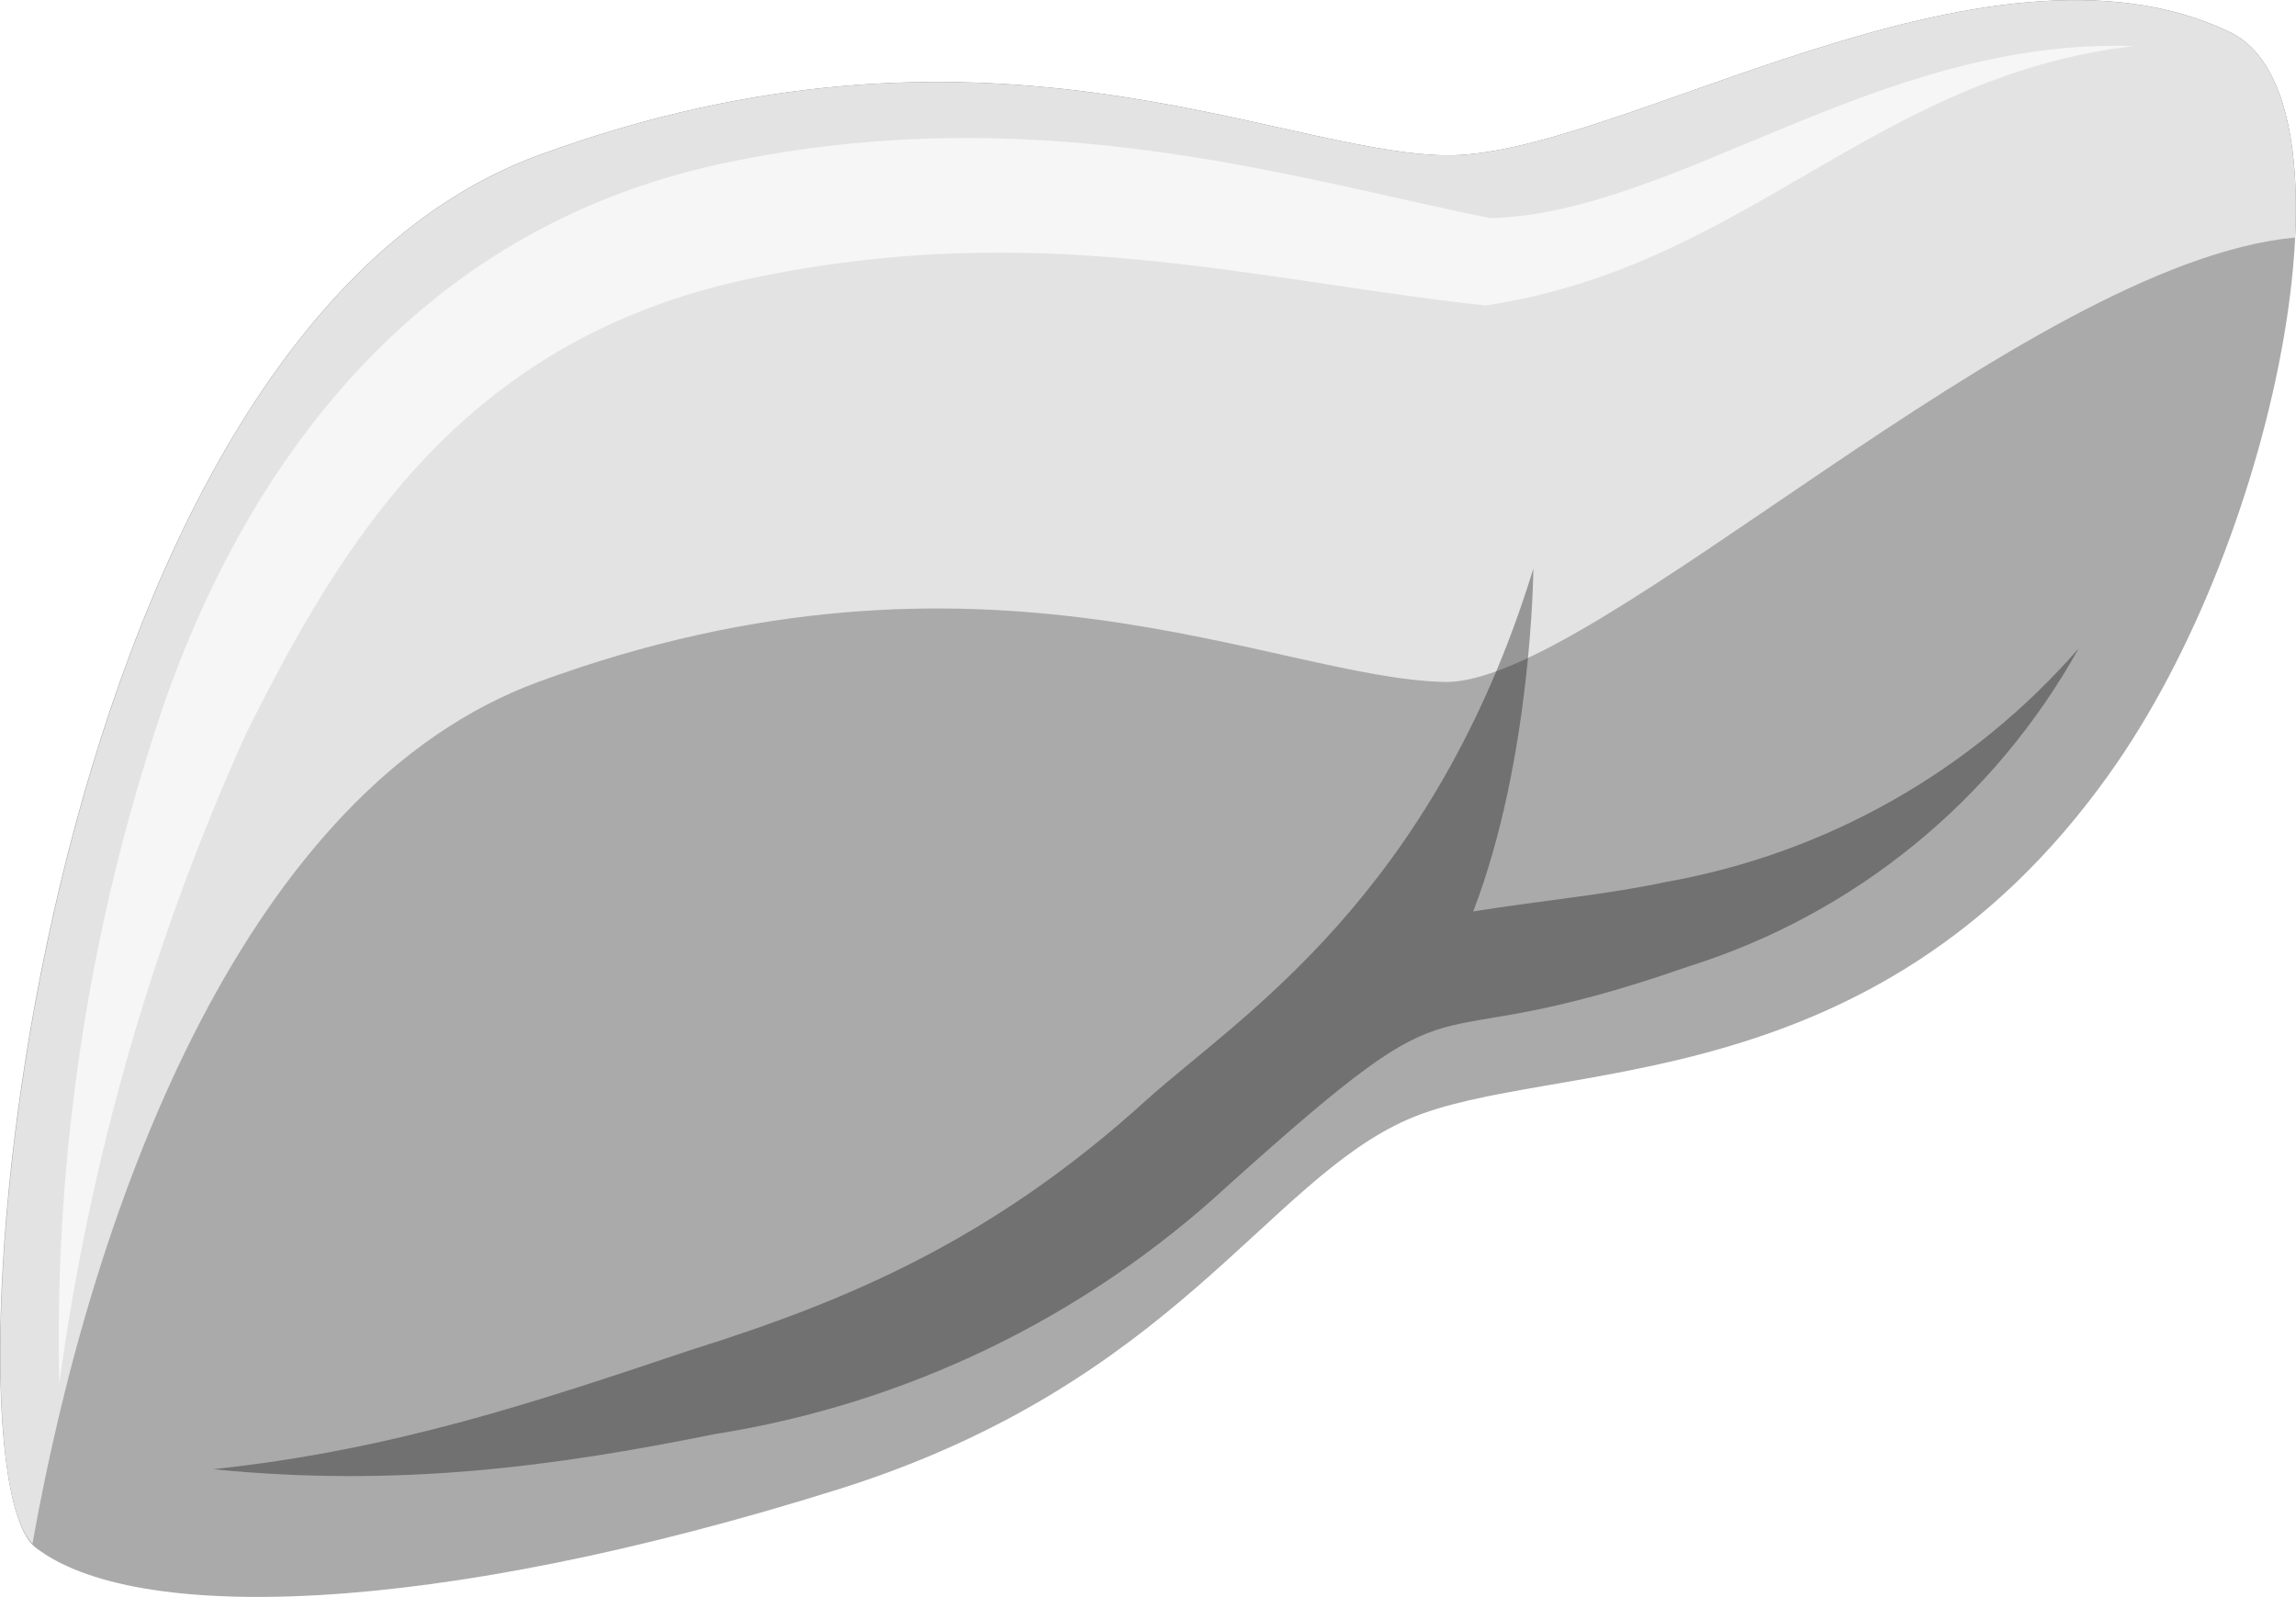
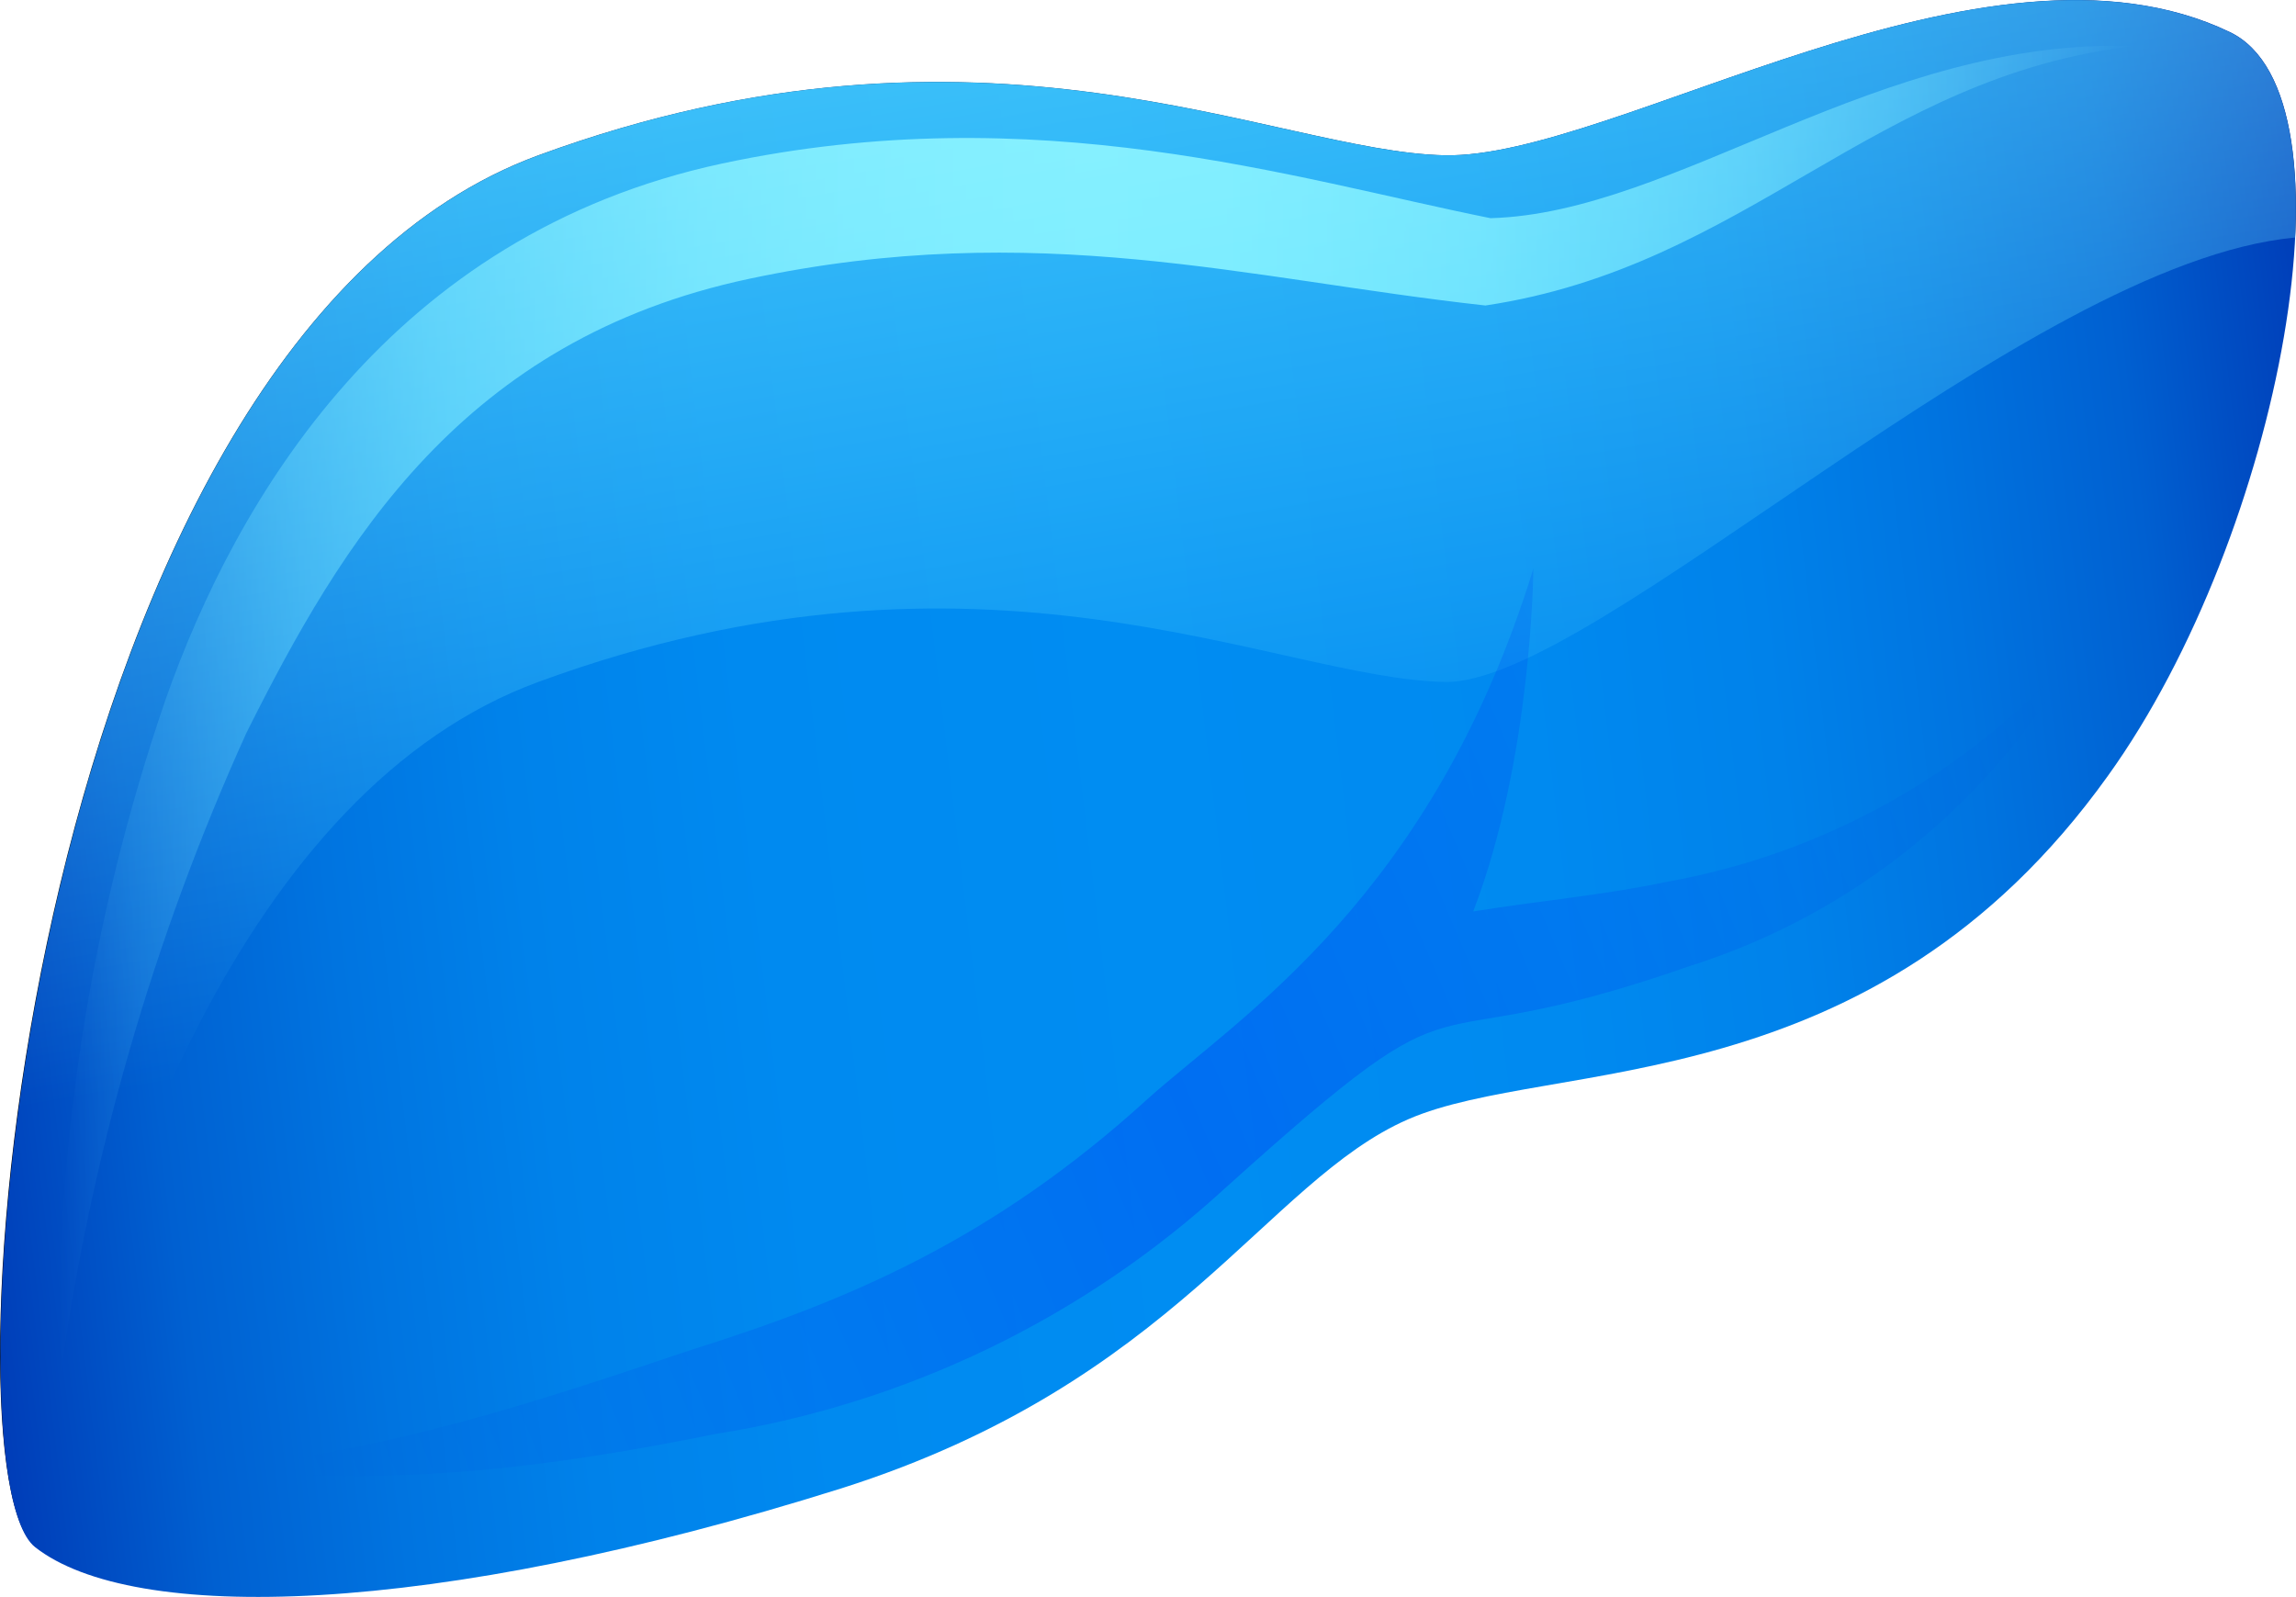
<svg xmlns="http://www.w3.org/2000/svg" viewBox="0 0 99.65 69.31">
  <defs>
    <style>
-       .cls-1, .cls-2, .cls-3, .cls-4, .cls-5, .cls-6{
-         fill: #aaaaaa !important;
-         mix-blend-mode: multiply;
- 	  }
	.cls-1 {
        isolation: isolate;
      }

      .cls-2 {
        fill: url(#linear-gradient);
      }

      .cls-3, .cls-4 {
        mix-blend-mode: screen;
      }

      .cls-3 {
        fill: url(#linear-gradient-2);
      }

      .cls-5 {
        fill: url(#linear-gradient-3);
      }

      .cls-6 {
        mix-blend-mode: multiply;
        fill: url(#linear-gradient-4);
      }
    </style>
    <linearGradient id="linear-gradient" x1="10.33" y1="63.45" x2="115.65" y2="63.45" gradientTransform="translate(-20.38 -21.91) rotate(-6.83)" gradientUnits="userSpaceOnUse">
      <stop offset="0" stop-color="#003db8" />
      <stop offset="0.02" stop-color="#0046be" />
      <stop offset="0.08" stop-color="#0060d1" />
      <stop offset="0.16" stop-color="#0074e0" />
      <stop offset="0.24" stop-color="#0082ea" />
      <stop offset="0.34" stop-color="#008af0" />
      <stop offset="0.5" stop-color="#008df2" />
      <stop offset="0.66" stop-color="#008af0" />
      <stop offset="0.76" stop-color="#0082ea" />
      <stop offset="0.84" stop-color="#0074e0" />
      <stop offset="0.92" stop-color="#0060d1" />
      <stop offset="0.98" stop-color="#0046be" />
      <stop offset="1" stop-color="#003db8" />
    </linearGradient>
    <linearGradient id="linear-gradient-2" x1="50.66" y1="39.48" x2="39.4" y2="-25.21" gradientUnits="userSpaceOnUse">
      <stop offset="0" />
      <stop offset="1" stop-color="#66c7ff" />
    </linearGradient>
    <linearGradient id="linear-gradient-3" x1="2.57" y1="31.06" x2="92.61" y2="31.06" gradientUnits="userSpaceOnUse">
      <stop offset="0" />
      <stop offset="0.06" stop-color="#152834" />
      <stop offset="0.12" stop-color="#2a5269" />
      <stop offset="0.18" stop-color="#3c7697" />
      <stop offset="0.25" stop-color="#4b93bc" />
      <stop offset="0.31" stop-color="#57aada" />
      <stop offset="0.38" stop-color="#5fbaee" />
      <stop offset="0.44" stop-color="#64c4fb" />
      <stop offset="0.5" stop-color="#66c7ff" />
      <stop offset="0.56" stop-color="#64c4fb" />
      <stop offset="0.62" stop-color="#5fbaee" />
      <stop offset="0.69" stop-color="#57aada" />
      <stop offset="0.75" stop-color="#4b93bc" />
      <stop offset="0.82" stop-color="#3c7697" />
      <stop offset="0.88" stop-color="#2a5269" />
      <stop offset="0.94" stop-color="#152834" />
      <stop offset="1" />
    </linearGradient>
    <linearGradient id="linear-gradient-4" x1="11.16" y1="60.21" x2="88.07" y2="27.4" gradientUnits="userSpaceOnUse">
      <stop offset="0" stop-color="#fff" />
      <stop offset="0.5" stop-color="#66c7ff" />
      <stop offset="1" stop-color="#fff" />
    </linearGradient>
  </defs>
  <g class="cls-1">
    <g id="Laag_2" data-name="Laag 2">
      <g id="Internal_Organs" data-name="Internal Organs">
        <g>
          <path class="cls-2" d="M62.7,6.74c7.37.15,23.45-10.45,34.08-5.35,5.76,2.76,2.25,21.79-5.29,32.28C81.23,48,67.3,45.89,61.12,48.58S51,60,36.52,64.6c-17.89,5.63-30.78,5.87-35,2.55S1.18,14.9,23.36,6.75C42.68-.35,55.32,6.6,62.7,6.74Z" />
          <path class="cls-3" d="M23.36,29.6c19.32-7.1,32-.15,39.34,0,6.46.13,25.22-18.21,36.91-19.29.21-4.42-.63-7.86-2.83-8.91C86.15-3.71,70.07,6.89,62.7,6.74s-20-7.09-39.34,0C1.35,14.83-2.66,63,1.41,67,4.09,51.94,10.78,34.22,23.36,29.6Z" />
          <g class="cls-4">
            <path class="cls-5" d="M32.52,12.1C20.07,14.74,14.84,23.52,10.69,31.82A101.49,101.49,0,0,0,2.57,60.09,85.57,85.57,0,0,1,7.18,30.38c3.06-8.7,9.8-20.2,24.15-23.28C45,4.18,56.14,7.75,64.69,9.47,72.75,9.25,81.55,1.62,92.61,2,81.29,3.32,75.82,11.56,64.47,13.26,54.12,12.12,45,9.45,32.52,12.1Z" />
          </g>
          <path class="cls-6" d="M72.31,38.28c-2.62.56-5.3.79-8.37,1.28,2.56-6.66,2.61-14.88,2.61-14.88-4.38,14.25-12.75,19.45-16.72,23C43.07,53.84,36.75,56.47,30,58.59c-6.57,2.2-12.84,4.34-20.75,5.18,8,.8,14.78-.11,21.75-1.52A42.62,42.62,0,0,0,53.24,51.51c11.29-10.16,7.24-5.09,20.07-9.57a29.5,29.5,0,0,0,16.91-13.8A30.89,30.89,0,0,1,72.31,38.28Z" />
        </g>
      </g>
    </g>
  </g>
</svg>
